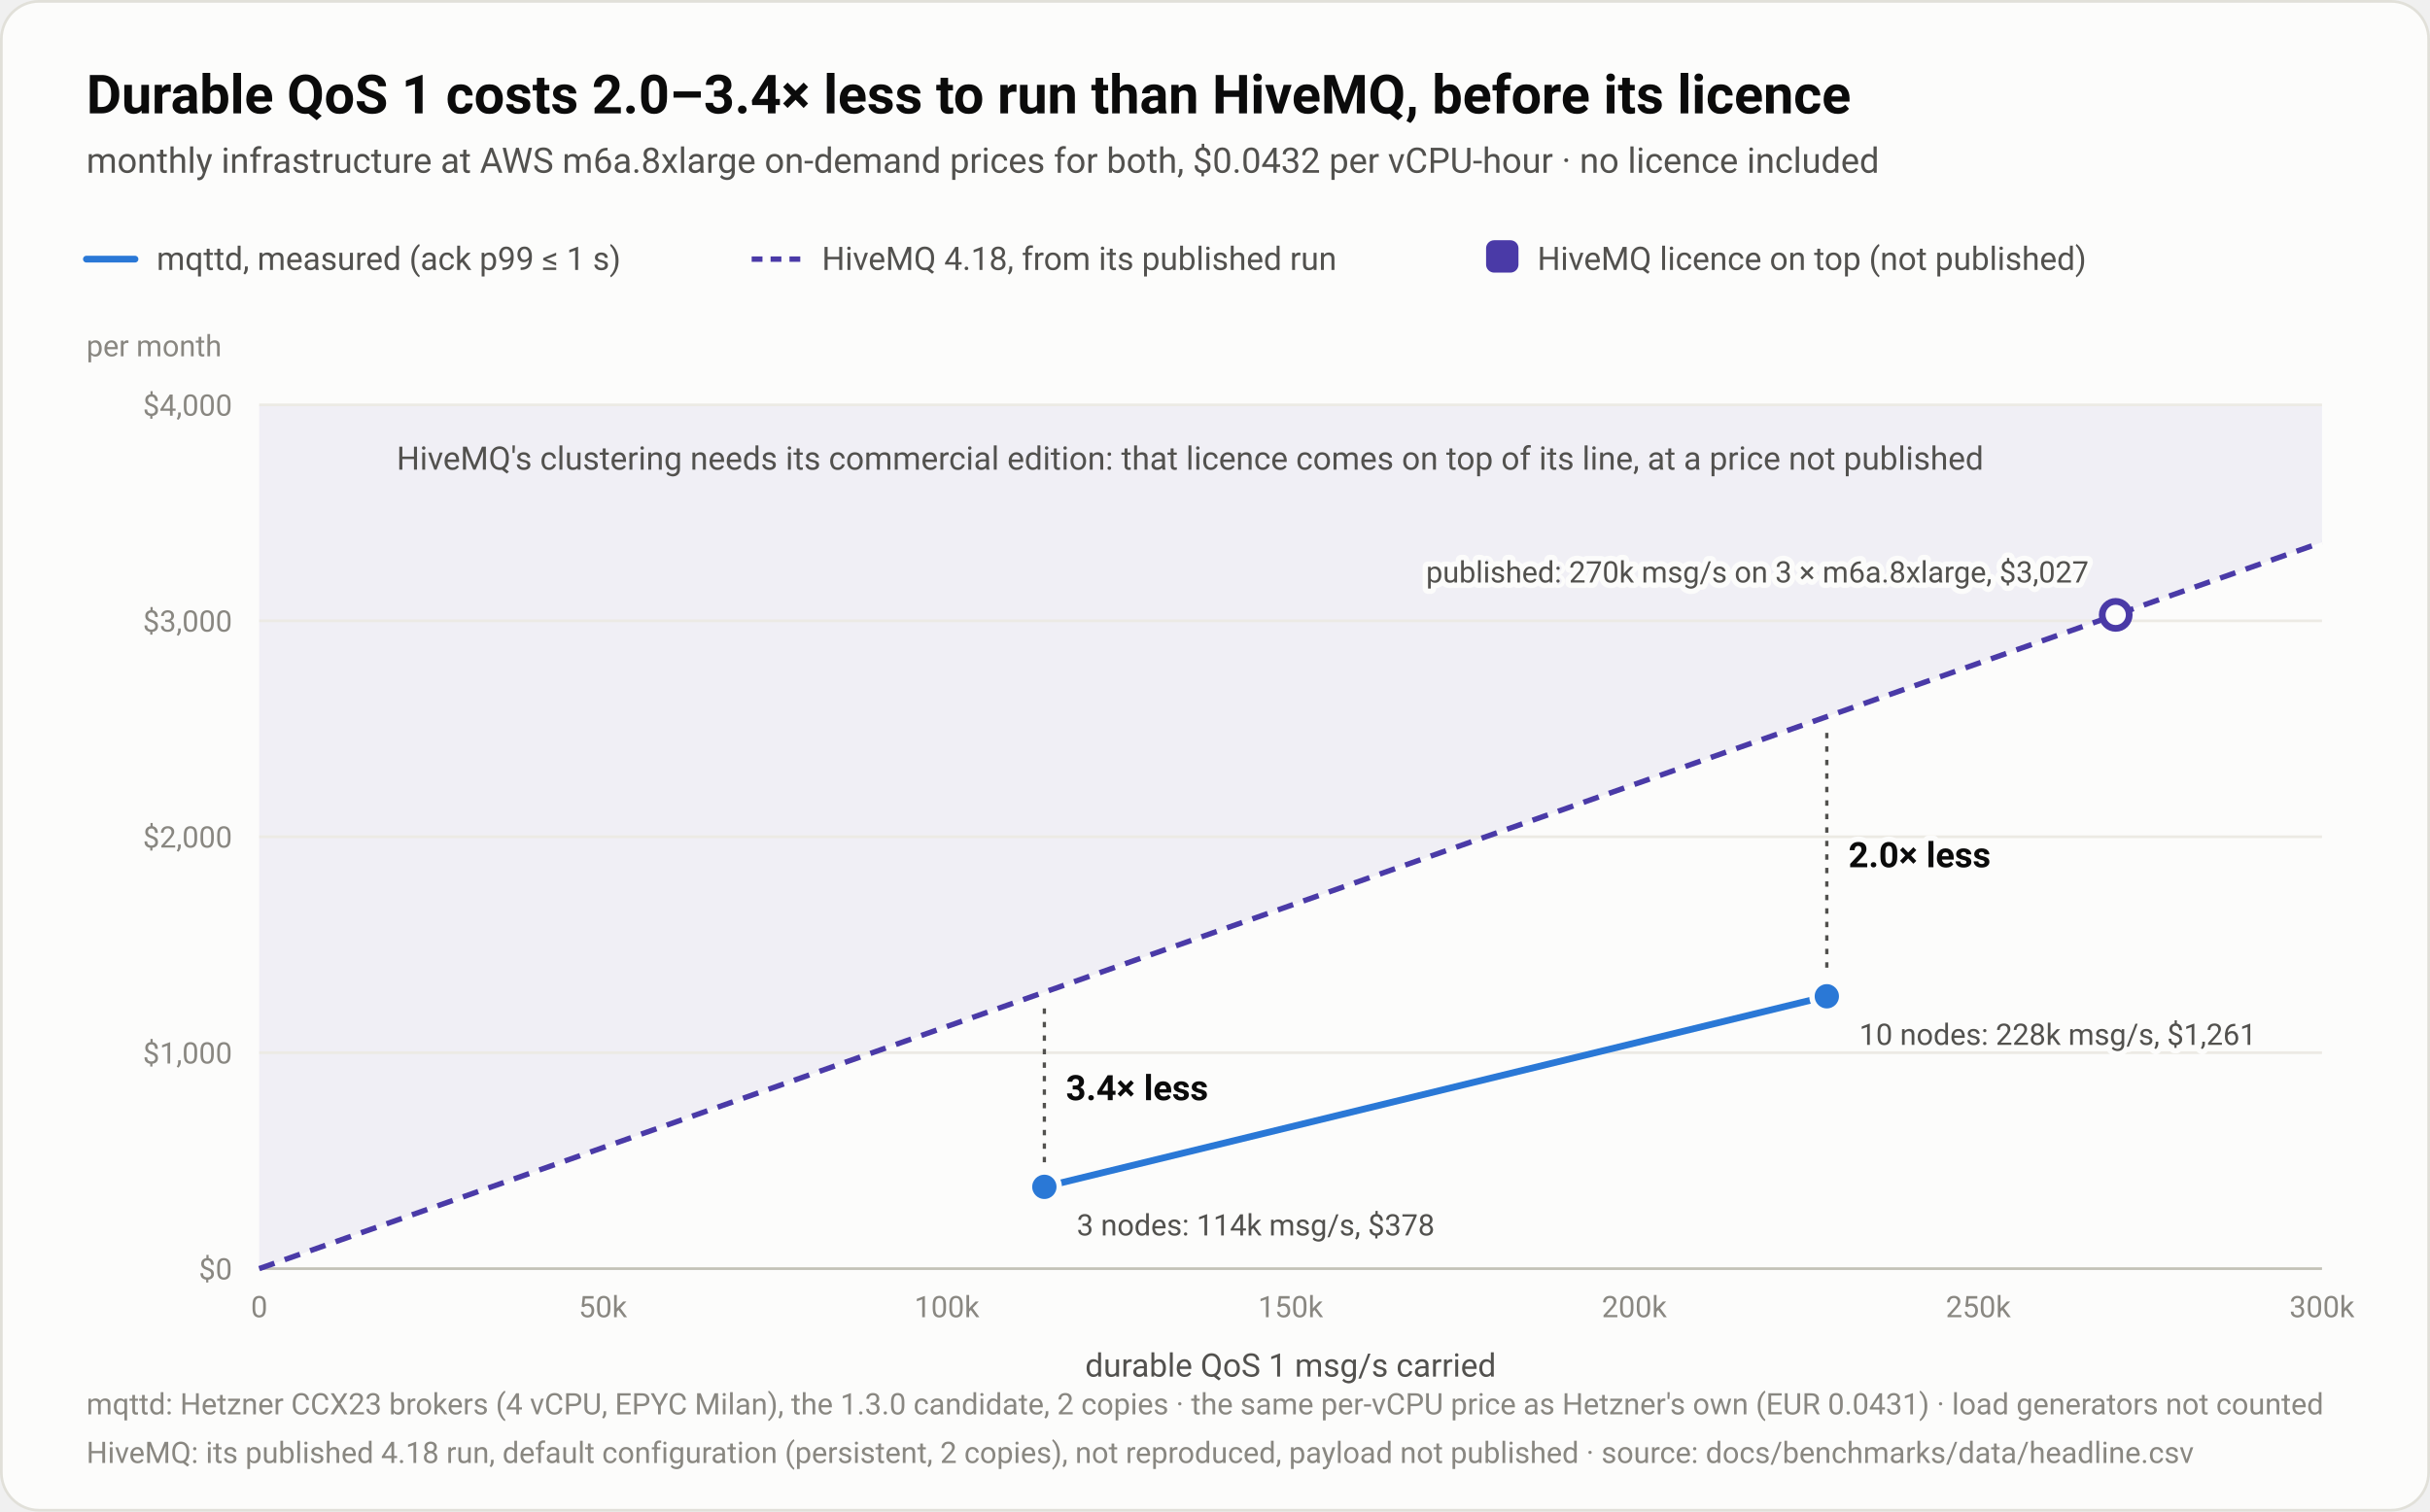
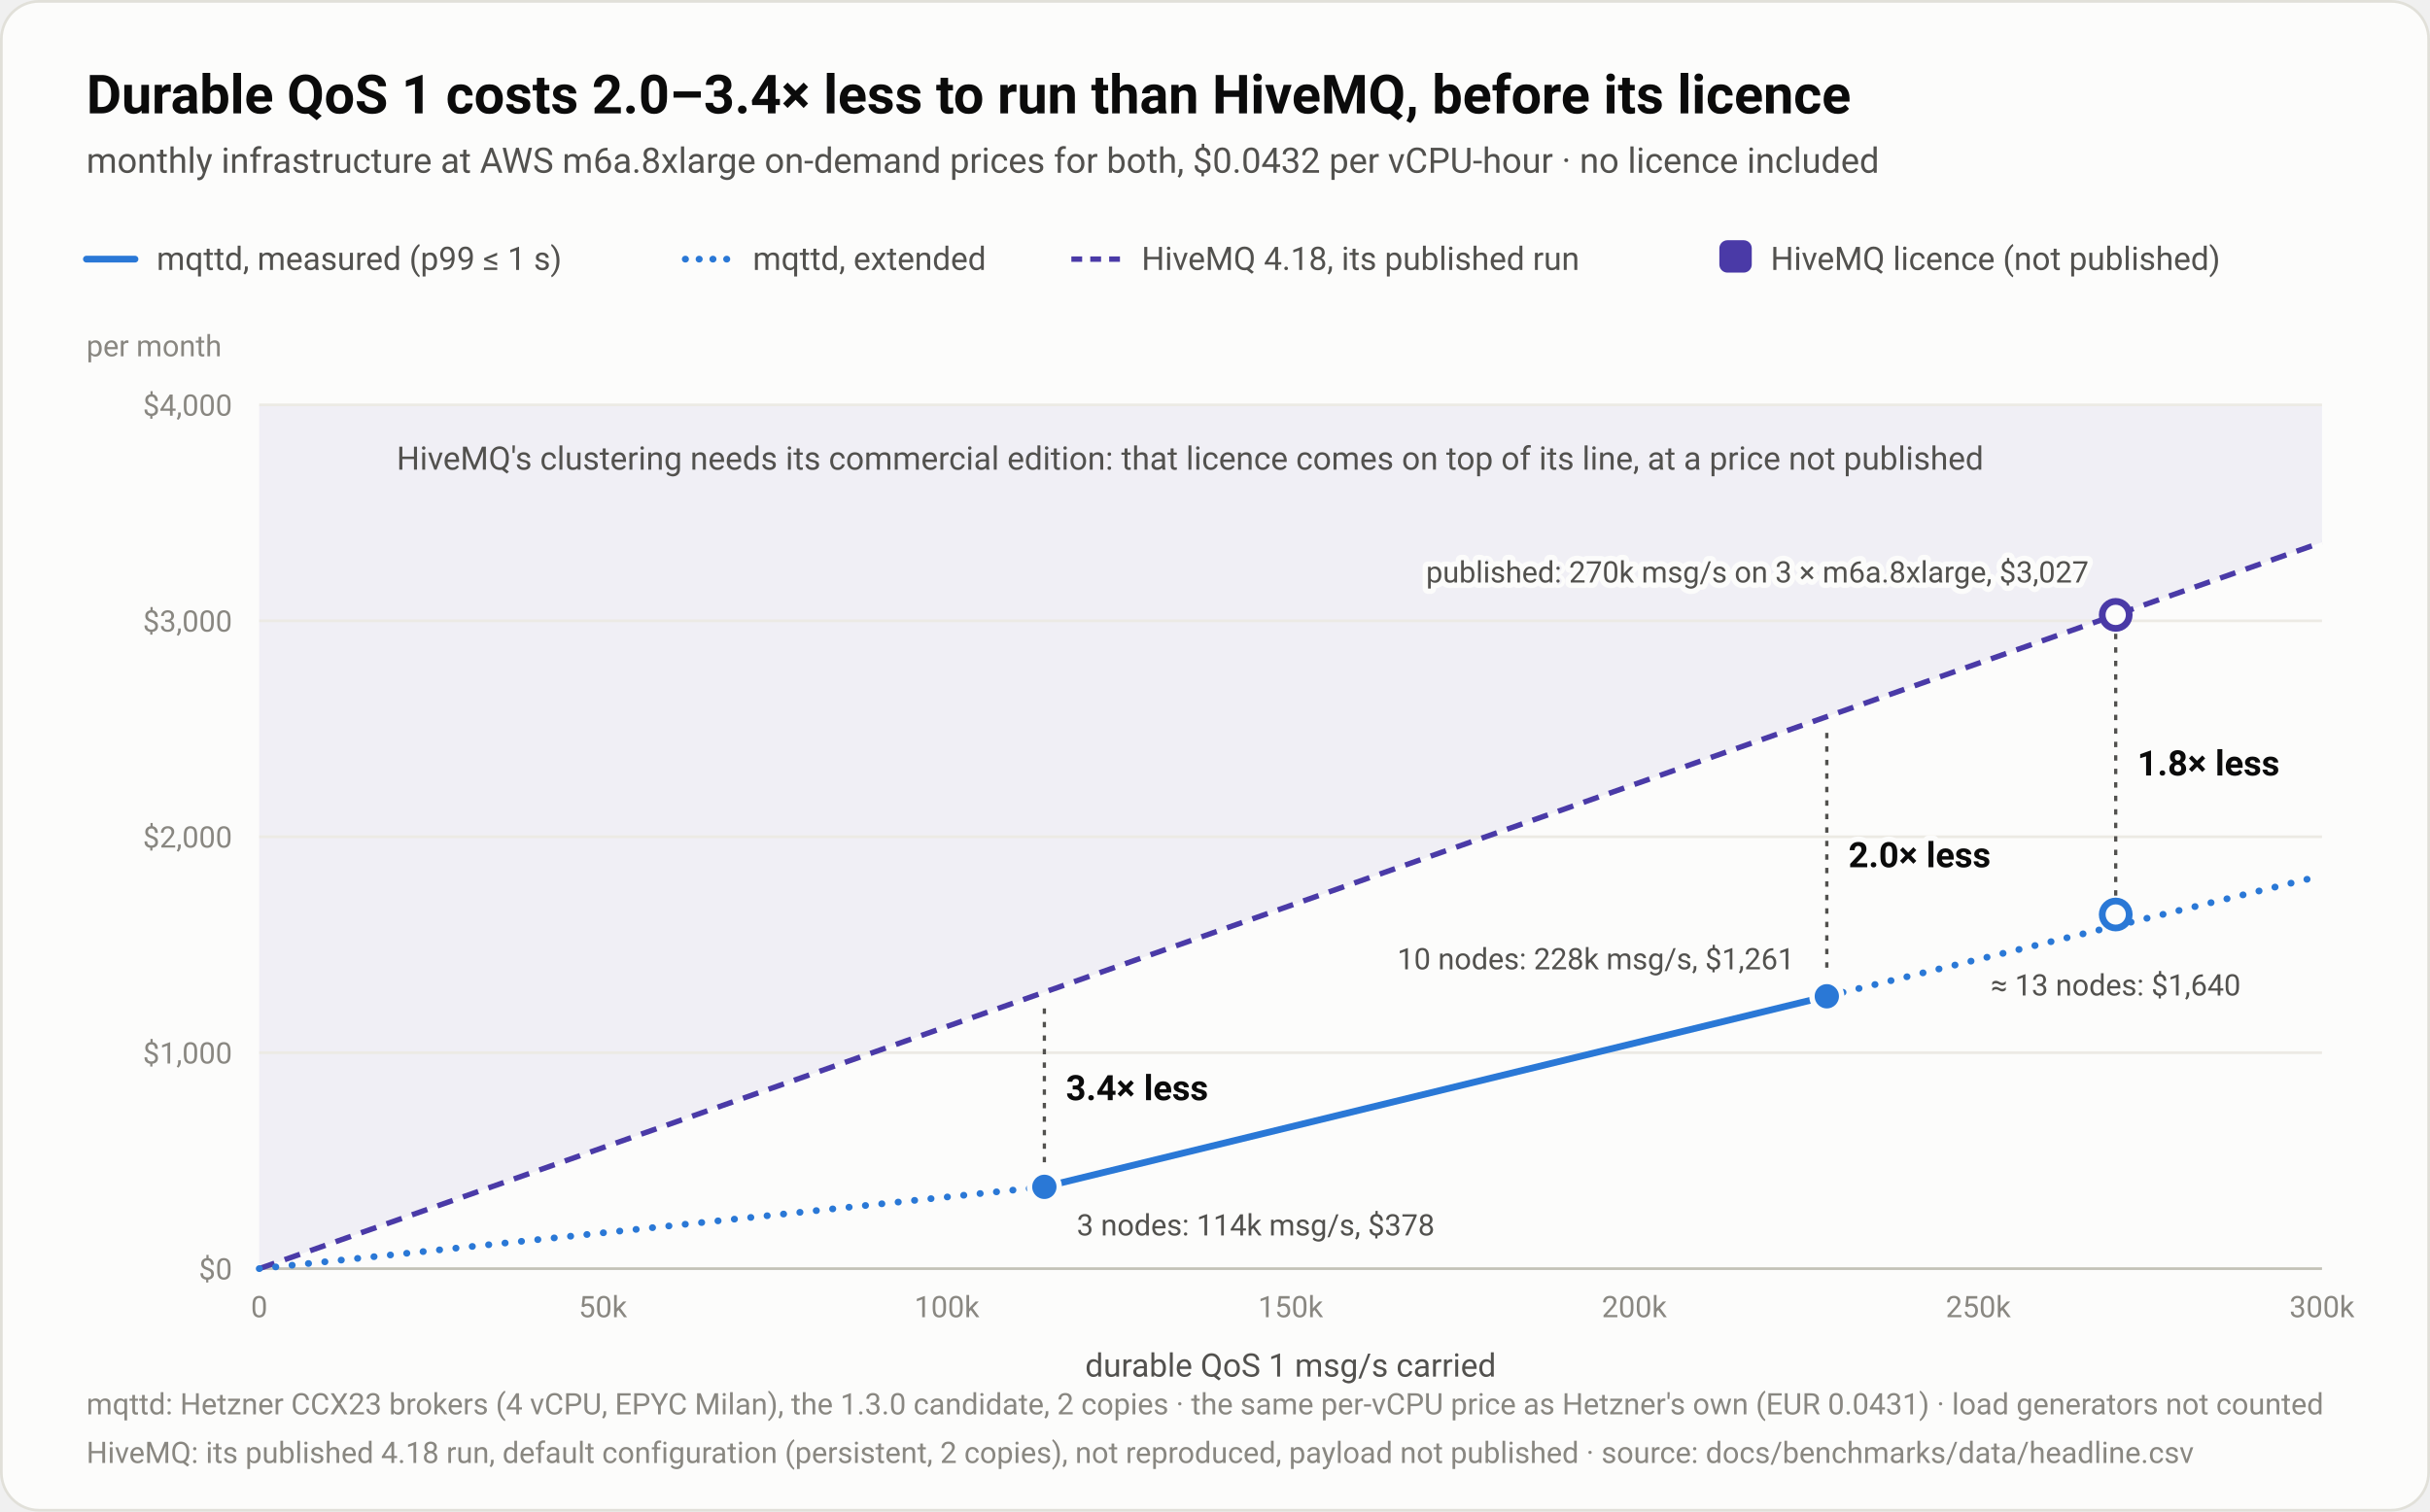
<svg xmlns="http://www.w3.org/2000/svg" viewBox="0 0 900 560" width="900" height="560" role="img" aria-labelledby="t d">
  <style>text{font-family:system-ui,-apple-system,"Segoe UI",Roboto,sans-serif;font-kerning:normal}.num{font-variant-numeric:tabular-nums}.f-surface{fill:#fcfcfb}.k-surface{stroke:#fcfcfb}.f-border{fill:#e1e0d9}.k-border{stroke:#e1e0d9}.f-ink{fill:#0b0b0b}.k-ink{stroke:#0b0b0b}.f-ink2{fill:#52514e}.k-ink2{stroke:#52514e}.f-muted{fill:#898781}.k-muted{stroke:#898781}.f-grid{fill:#eceae4}.k-grid{stroke:#eceae4}.f-axis{fill:#c3c2b7}.k-axis{stroke:#c3c2b7}.f-good{fill:#0ca30c}.k-good{stroke:#0ca30c}.f-warn{fill:#fab219}.k-warn{stroke:#fab219}.f-crit{fill:#d03b3b}.k-crit{stroke:#d03b3b}.f-ghost{fill:#898781}.k-ghost{stroke:#898781}.f-s1{fill:#2a78d6}.k-s1{stroke:#2a78d6}.f-s2{fill:#eb6834}.k-s2{stroke:#eb6834}.f-s3{fill:#1baf7a}.k-s3{stroke:#1baf7a}.f-s4{fill:#4a3aa7}.k-s4{stroke:#4a3aa7}@media (prefers-color-scheme:dark){.f-surface{fill:#1a1a19}.k-surface{stroke:#1a1a19}.f-border{fill:#2c2c2a}.k-border{stroke:#2c2c2a}.f-ink{fill:#ffffff}.k-ink{stroke:#ffffff}.f-ink2{fill:#c3c2b7}.k-ink2{stroke:#c3c2b7}.f-muted{fill:#898781}.k-muted{stroke:#898781}.f-grid{fill:#262624}.k-grid{stroke:#262624}.f-axis{fill:#383835}.k-axis{stroke:#383835}.f-good{fill:#0ca30c}.k-good{stroke:#0ca30c}.f-warn{fill:#fab219}.k-warn{stroke:#fab219}.f-crit{fill:#d03b3b}.k-crit{stroke:#d03b3b}.f-ghost{fill:#6f6e69}.k-ghost{stroke:#6f6e69}.f-s1{fill:#3987e5}.k-s1{stroke:#3987e5}.f-s2{fill:#d95926}.k-s2{stroke:#d95926}.f-s3{fill:#199e70}.k-s3{stroke:#199e70}.f-s4{fill:#9085e9}.k-s4{stroke:#9085e9}}</style>
  <rect x="0.5" y="0.5" width="899" height="559" rx="14" class="f-surface k-border" />
  <text x="32" y="42" font-size="20" font-weight="650" class="f-ink">Durable QoS 1 costs 2.0–3.4× less to run than HiveMQ, before its licence</text>
  <text x="32" y="64" font-size="13" class="f-ink2">monthly infrastructure at AWS m6a.8xlarge on-demand prices for both, $0.0432 per vCPU-hour · no licence included</text>
  <line x1="32.0" y1="96.0" x2="50.0" y2="96.0" class="k-s1" stroke-width="2.5" stroke-linecap="round" />
-   <text x="58.0" y="100.0" font-size="12" text-anchor="start" class="f-ink2">mqttd, measured (ack p99 ≤ 1 s)</text>
-   <line x1="278.4" y1="96.0" x2="296.4" y2="96.0" class="k-s4" stroke-width="2" stroke-dasharray="4 3" />
-   <text x="304.4" y="100.0" font-size="12" text-anchor="start" class="f-ink2">HiveMQ 4.18, from its published run</text>
-   <rect x="550.4" y="89.0" width="12" height="12" rx="3" class="f-s4" />
-   <text x="569.4" y="100.0" font-size="12" text-anchor="start" class="f-ink2">HiveMQ licence on top (not published)</text>
+   <text x="58.0" y="100.0" font-size="12" text-anchor="start" class="f-ink2">mqttd, measured (p99 ≤ 1 s)</text>
+   <line x1="253.8" y1="96.0" x2="270.8" y2="96.0" class="k-s1" stroke-width="2.5" stroke-dasharray="0.1 5" stroke-linecap="round" />
+   <text x="278.8" y="100.0" font-size="12" text-anchor="start" class="f-ink2">mqttd, extended</text>
+   <line x1="396.8" y1="96.0" x2="414.8" y2="96.0" class="k-s4" stroke-width="2" stroke-dasharray="4 3" />
+   <text x="422.8" y="100.0" font-size="12" text-anchor="start" class="f-ink2">HiveMQ 4.18, its published run</text>
+   <rect x="636.8" y="89.0" width="12" height="12" rx="3" class="f-s4" />
+   <text x="655.8" y="100.0" font-size="12" text-anchor="start" class="f-ink2">HiveMQ licence (not published)</text>
  <path d="M96.0,470.0 L860.0,200.9 L860.0,150.0 L96.0,150.0 Z" class="f-s4" fill-opacity="0.07" />
  <line x1="96.0" y1="470.0" x2="860.0" y2="470.0" class="k-axis" stroke-width="1" />
  <text x="86.0" y="474.0" font-size="11" text-anchor="end" class="f-muted num">$0</text>
  <line x1="96.0" y1="390.0" x2="860.0" y2="390.0" class="k-grid" stroke-width="1" />
  <text x="86.0" y="394.0" font-size="11" text-anchor="end" class="f-muted num">$1,000</text>
  <line x1="96.0" y1="310.0" x2="860.0" y2="310.0" class="k-grid" stroke-width="1" />
  <text x="86.0" y="314.0" font-size="11" text-anchor="end" class="f-muted num">$2,000</text>
  <line x1="96.0" y1="230.0" x2="860.0" y2="230.0" class="k-grid" stroke-width="1" />
  <text x="86.0" y="234.0" font-size="11" text-anchor="end" class="f-muted num">$3,000</text>
  <line x1="96.0" y1="150.0" x2="860.0" y2="150.0" class="k-grid" stroke-width="1" />
  <text x="86.0" y="154.0" font-size="11" text-anchor="end" class="f-muted num">$4,000</text>
  <text x="96.0" y="488.0" font-size="11" text-anchor="middle" class="f-muted num">0</text>
  <text x="223.3" y="488.0" font-size="11" text-anchor="middle" class="f-muted num">50k</text>
  <text x="350.7" y="488.0" font-size="11" text-anchor="middle" class="f-muted num">100k</text>
  <text x="478.0" y="488.0" font-size="11" text-anchor="middle" class="f-muted num">150k</text>
  <text x="605.3" y="488.0" font-size="11" text-anchor="middle" class="f-muted num">200k</text>
  <text x="732.7" y="488.0" font-size="11" text-anchor="middle" class="f-muted num">250k</text>
  <text x="860.0" y="488.0" font-size="11" text-anchor="middle" class="f-muted num">300k</text>
  <text x="478.0" y="510.0" font-size="12" text-anchor="middle" class="f-ink2">durable QoS 1 msg/s carried</text>
  <text x="32.0" y="132.0" font-size="11" text-anchor="start" class="f-muted">per month</text>
  <text x="146.9" y="174.0" font-size="12" text-anchor="start" class="f-ink2">HiveMQ's clustering needs its commercial edition: that licence comes on top of its line, at a price not published</text>
  <line x1="96.0" y1="470.0" x2="860.0" y2="200.9" class="k-s4" stroke-width="2" stroke-dasharray="6 4" />
  <circle cx="783.6" cy="227.8" r="5" class="f-surface k-s4" stroke-width="2.5" />
  <text x="773.6" y="215.8" font-size="11" text-anchor="end" class="f-ink2 num k-surface" stroke-width="4" paint-order="stroke" stroke-linejoin="round">published: 270k msg/s on 3 × m6a.8xlarge, $3,027</text>
+   <line x1="96.0" y1="470.0" x2="386.8" y2="439.7" class="k-s1" stroke-width="2.5" stroke-dasharray="0.1 6" stroke-linecap="round" />
+   <line x1="676.6" y1="369.1" x2="860.0" y2="324.4" class="k-s1" stroke-width="2.5" stroke-dasharray="0.1 6" stroke-linecap="round" />
+   <line x1="783.6" y1="234.8" x2="783.6" y2="331.8" class="k-ink2" stroke-width="1.2" stroke-dasharray="2 3" />
+   <circle cx="783.6" cy="338.8" r="5" class="f-surface k-s1" stroke-width="2.5" />
+   <text x="791.6" y="287.3" font-size="13" font-weight="650" text-anchor="start" class="f-ink num k-surface" stroke-width="4" paint-order="stroke" stroke-linejoin="round">1.8× less</text>
+   <text x="783.6" y="368.8" font-size="11" text-anchor="middle" class="f-ink2 num k-surface" stroke-width="4" paint-order="stroke" stroke-linejoin="round">≈ 13 nodes: $1,640</text>
  <polyline points="386.8,439.7 676.6,369.1" fill="none" class="k-s1" stroke-width="2.5" stroke-linejoin="round" />
  <line x1="386.8" y1="373.6" x2="386.8" y2="431.7" class="k-ink2" stroke-width="1.2" stroke-dasharray="2 3" />
  <text x="394.8" y="407.6" font-size="13" font-weight="650" text-anchor="start" class="f-ink num k-surface" stroke-width="4" paint-order="stroke" stroke-linejoin="round">3.4× less</text>
  <circle cx="386.8" cy="439.7" r="5.5" class="f-s1 k-surface" stroke-width="2" />
  <text x="398.8" y="457.7" font-size="11" text-anchor="start" class="f-ink2 num k-surface" stroke-width="4" paint-order="stroke" stroke-linejoin="round">3 nodes: 114k msg/s, $378</text>
  <line x1="676.6" y1="271.5" x2="676.6" y2="361.1" class="k-ink2" stroke-width="1.2" stroke-dasharray="2 3" />
  <text x="684.6" y="321.3" font-size="13" font-weight="650" text-anchor="start" class="f-ink num k-surface" stroke-width="4" paint-order="stroke" stroke-linejoin="round">2.0× less</text>
  <circle cx="676.6" cy="369.1" r="5.5" class="f-s1 k-surface" stroke-width="2" />
-   <text x="688.6" y="387.1" font-size="11" text-anchor="start" class="f-ink2 num k-surface" stroke-width="4" paint-order="stroke" stroke-linejoin="round">10 nodes: 228k msg/s, $1,261</text>
+   <text x="664.6" y="359.1" font-size="11" text-anchor="end" class="f-ink2 num k-surface" stroke-width="4" paint-order="stroke" stroke-linejoin="round">10 nodes: 228k msg/s, $1,261</text>
  <text x="32.0" y="524.0" font-size="11" text-anchor="start" class="f-muted">mqttd: Hetzner CCX23 brokers (4 vCPU, EPYC Milan), the 1.3.0 candidate, 2 copies · the same per-vCPU price as Hetzner's own (EUR 0.0431) · load generators not counted</text>
  <text x="32.0" y="542.0" font-size="11" text-anchor="start" class="f-muted">HiveMQ: its published 4.18 run, default configuration (persistent, 2 copies), not reproduced, payload not published · source: docs/benchmarks/data/headline.csv</text>
</svg>
